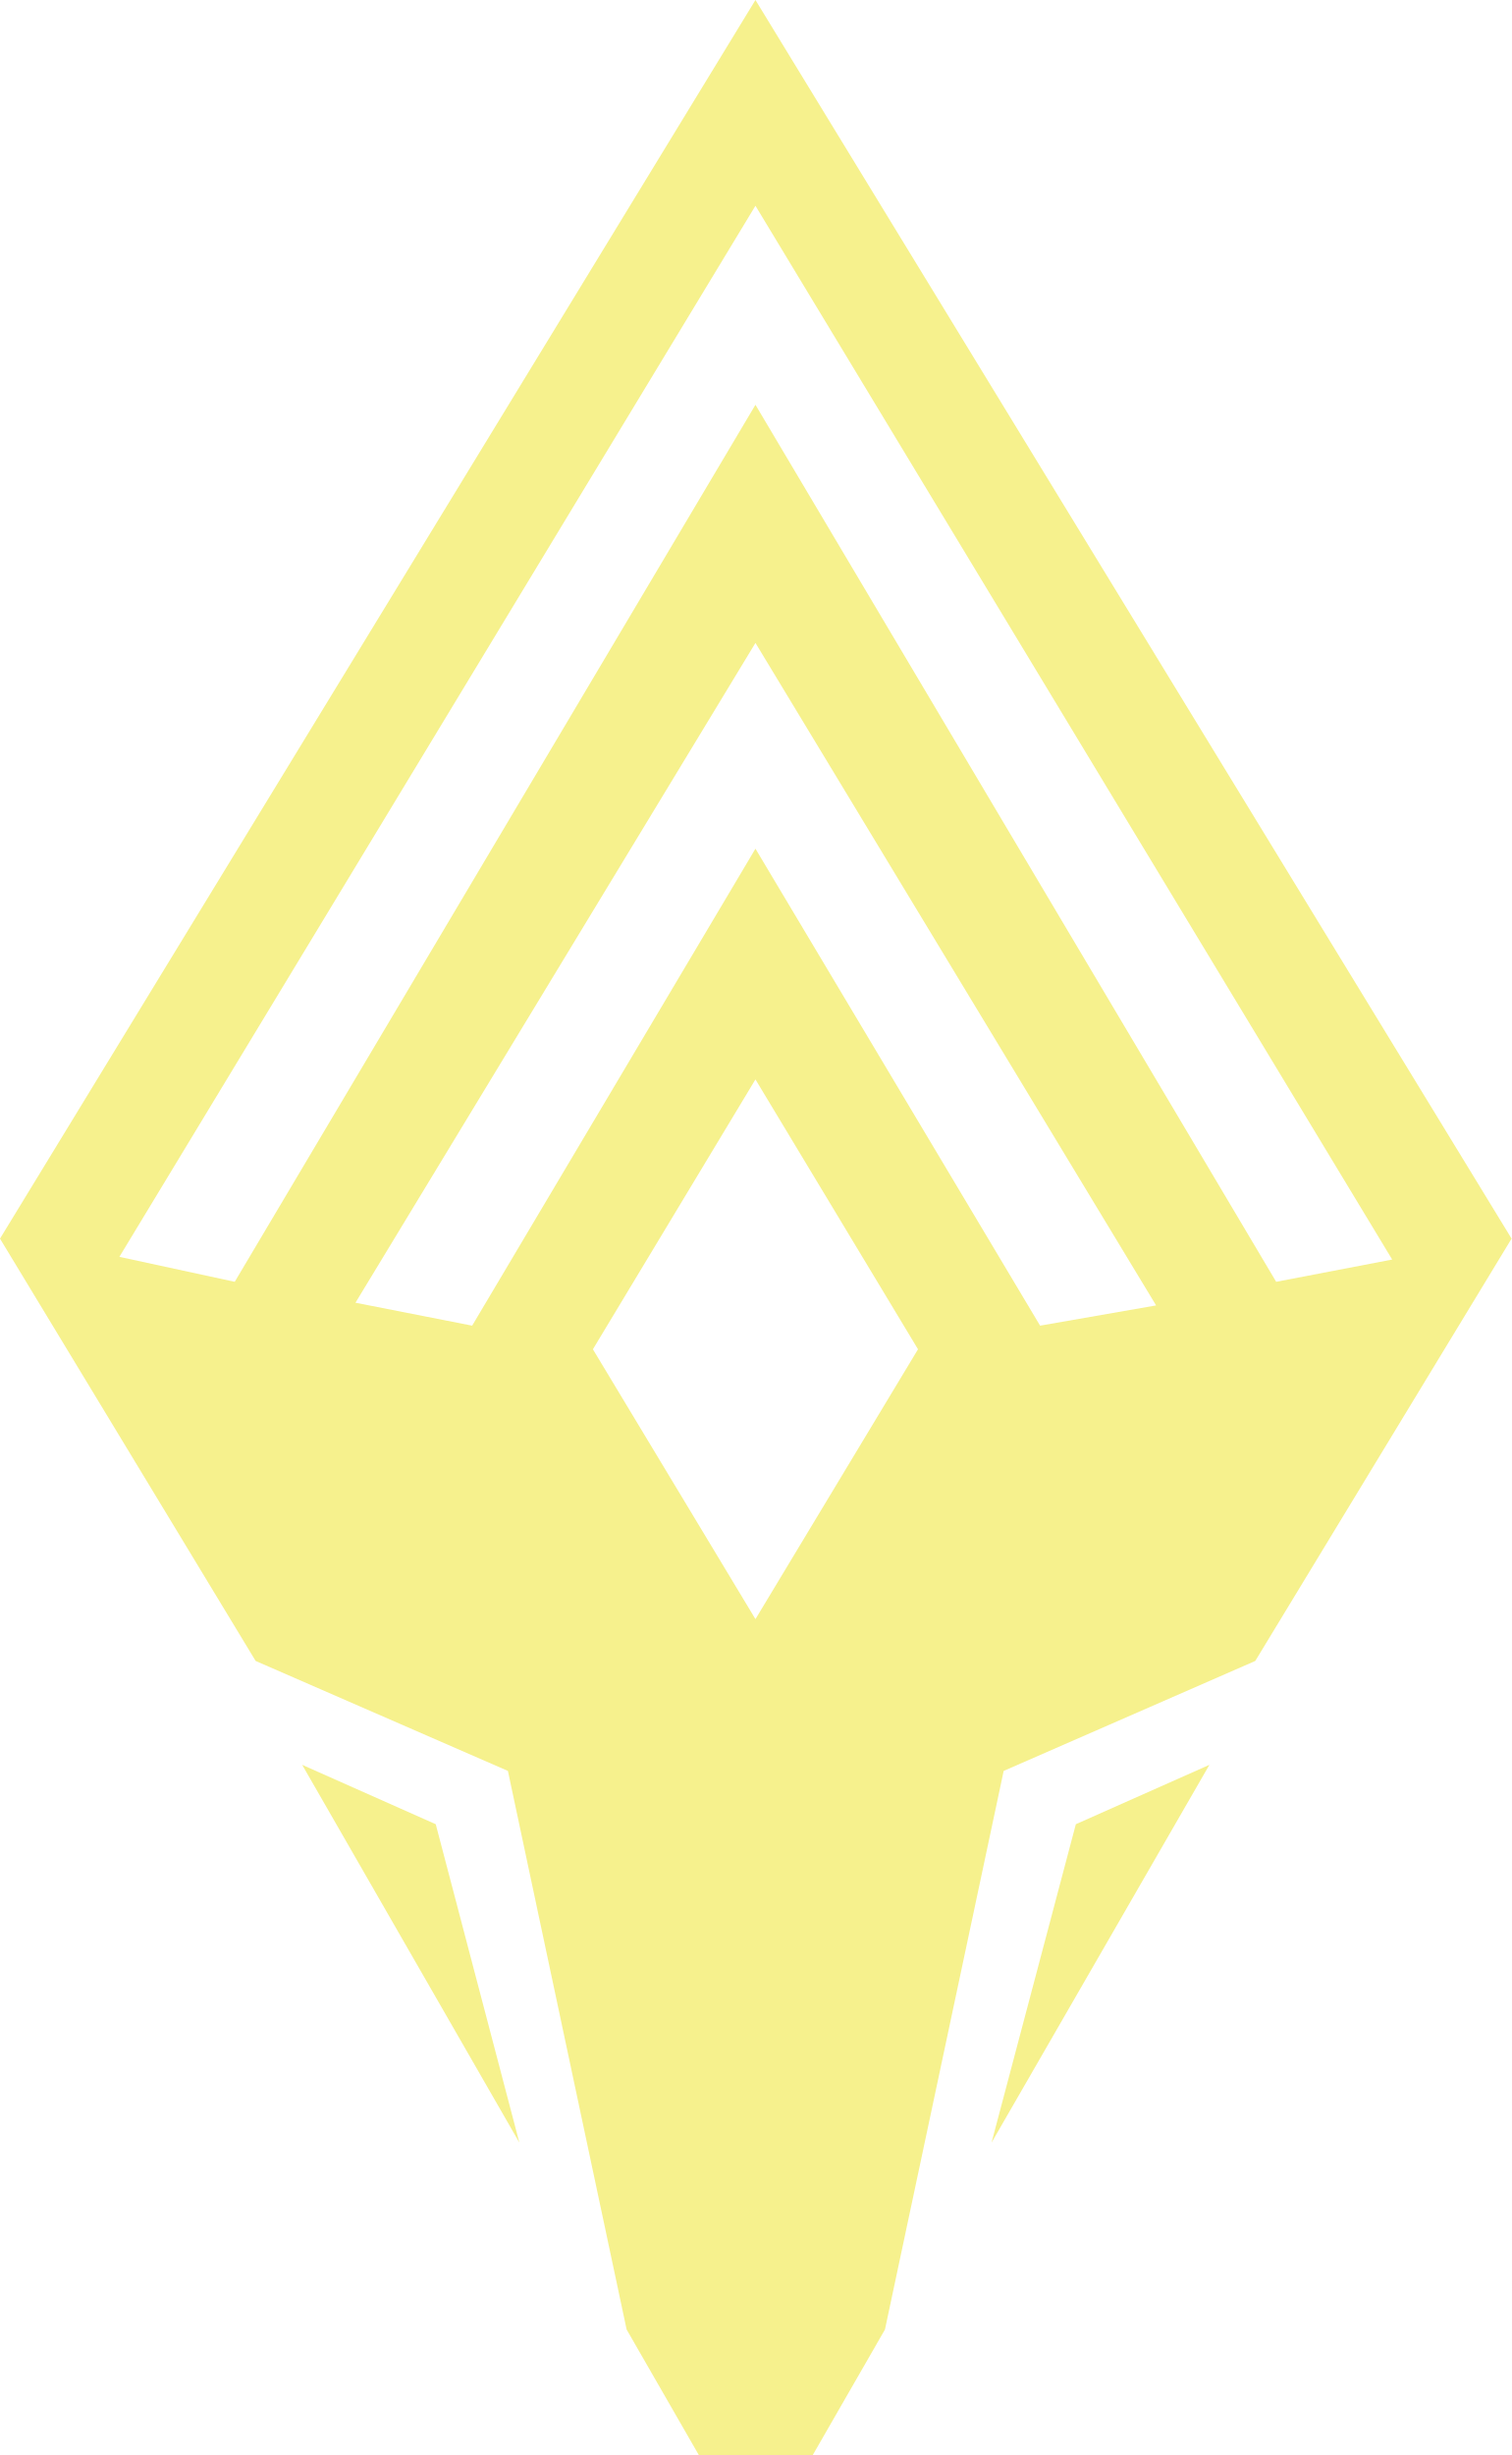
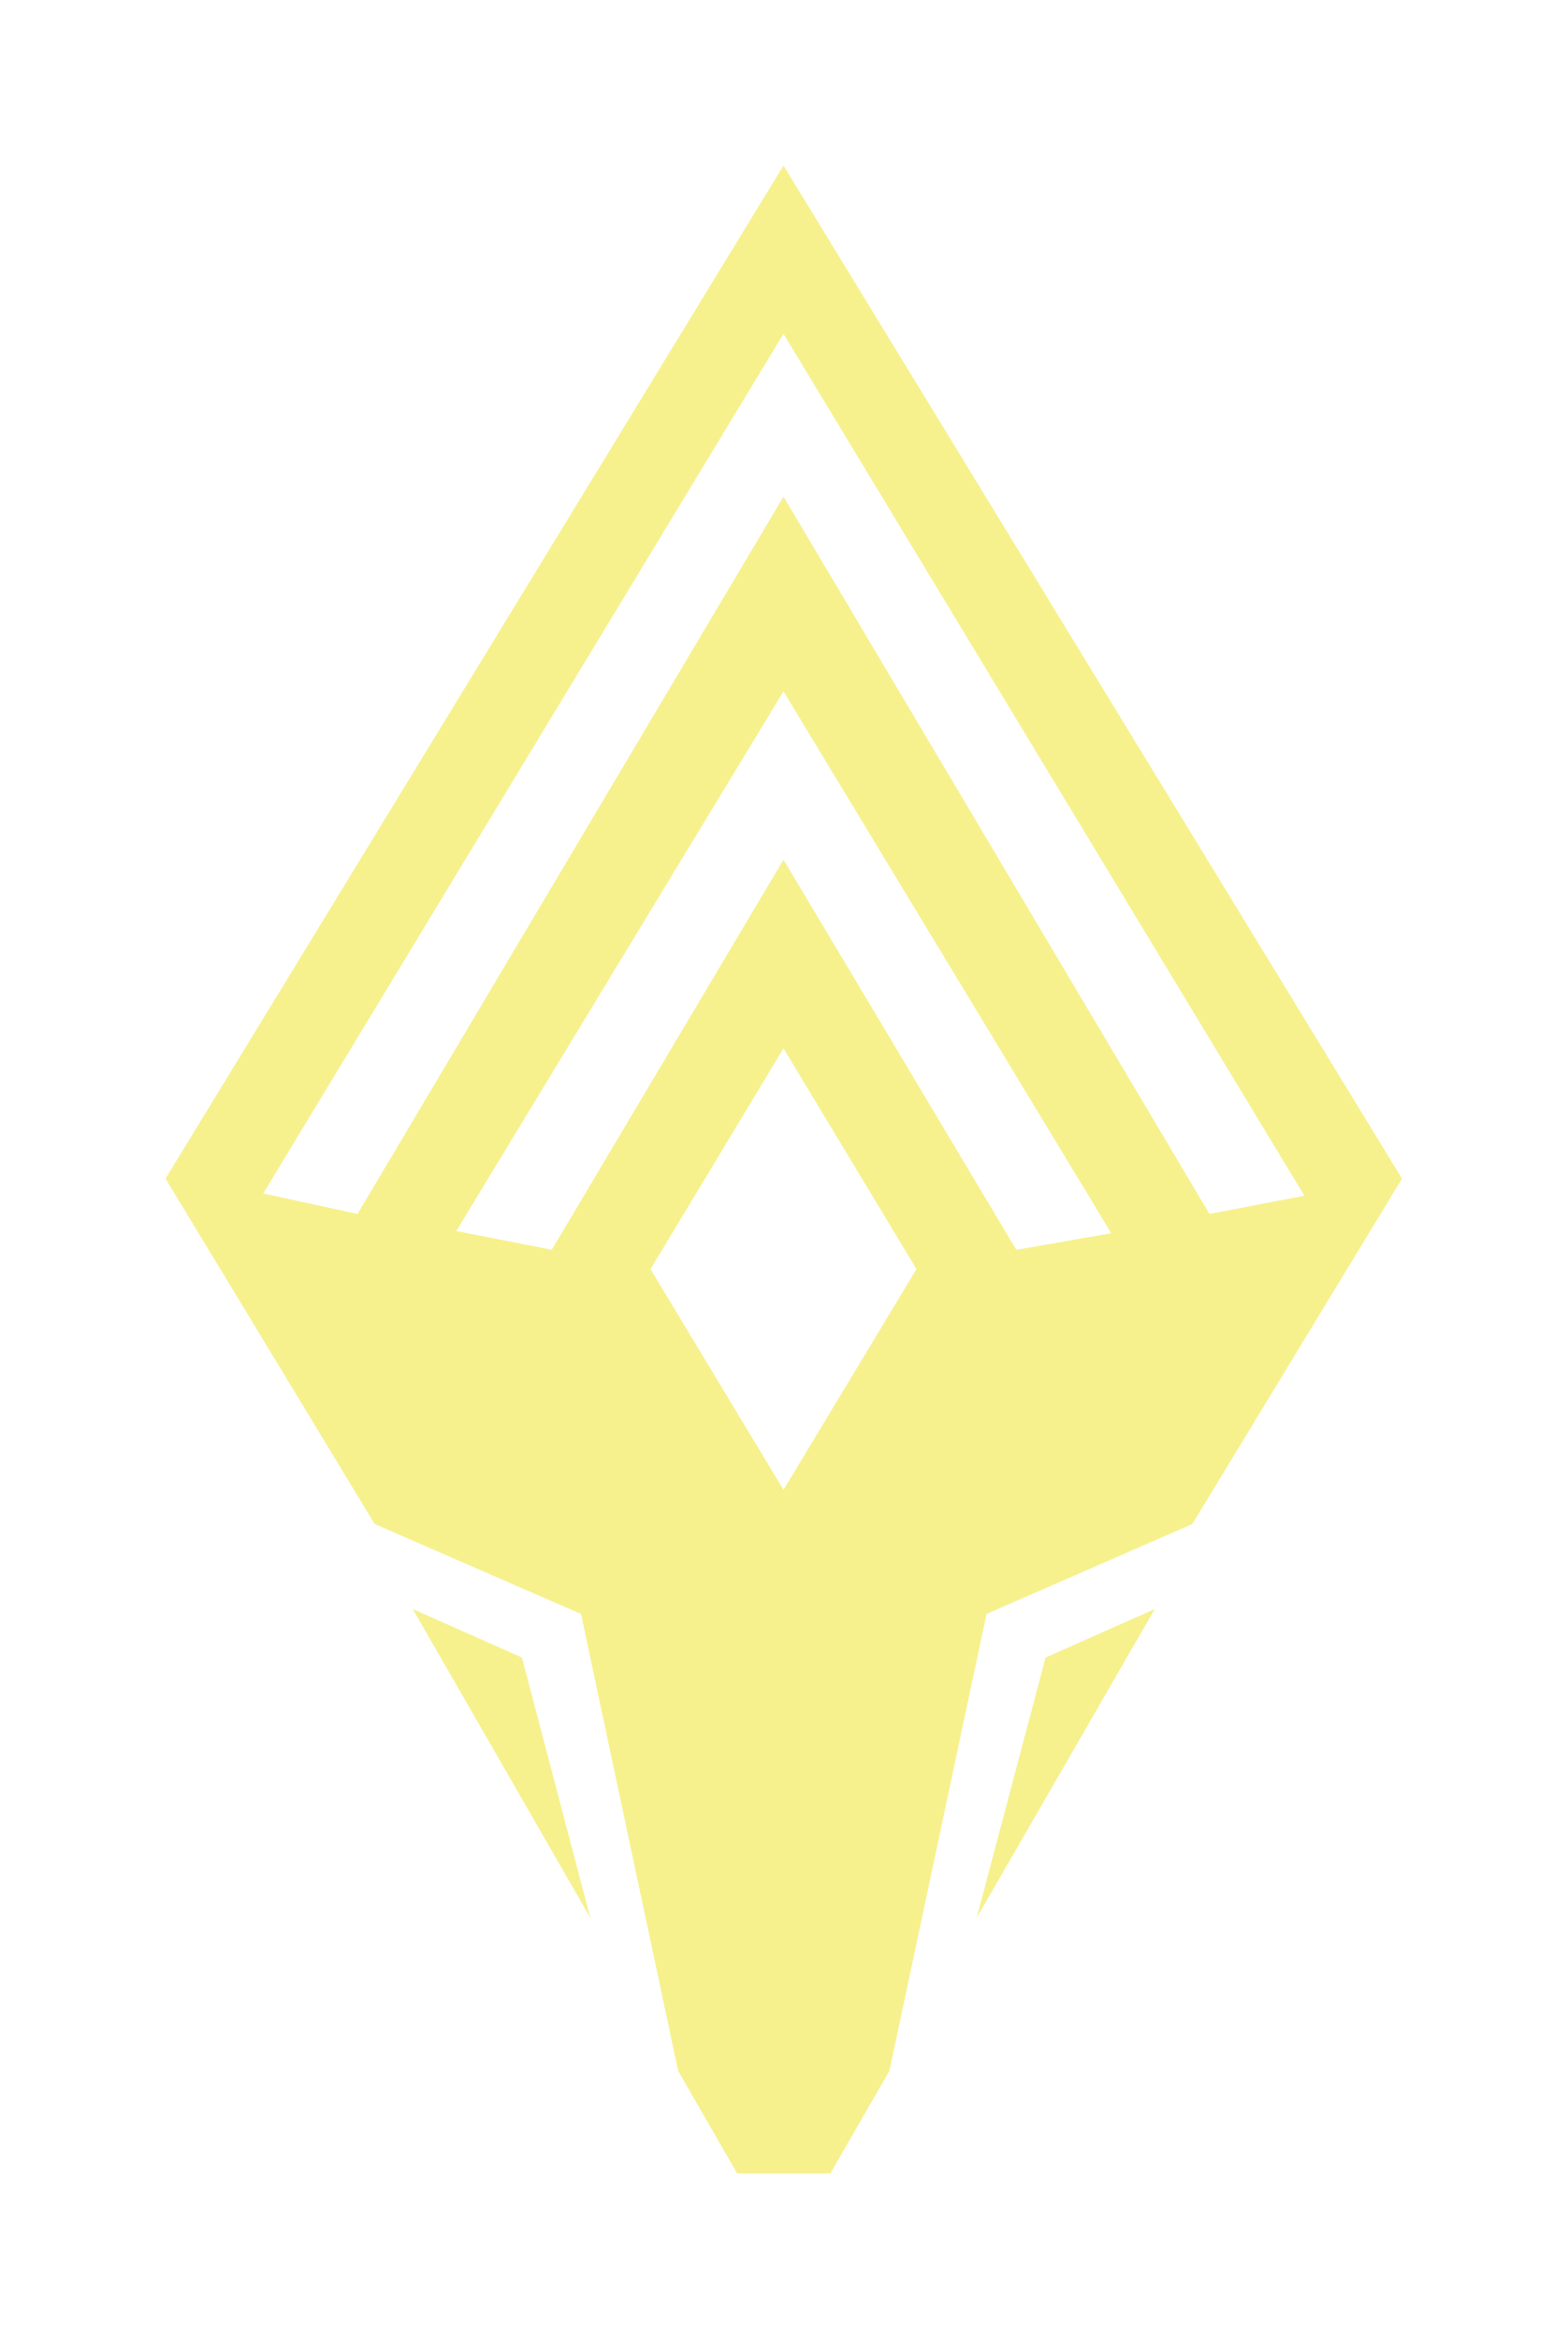
- <svg xmlns="http://www.w3.org/2000/svg" viewBox="0 0 22.41 36.39" version="1.1" id="svg10">
+ <svg xmlns="http://www.w3.org/2000/svg" viewBox="0 0 28.41 42.39" version="1.1" id="svg10" width="28.41" height="42.39">
  <defs id="defs14" />
-   <g id="Layer_2" data-name="Layer 2" style="fill:#f6f18d;fill-opacity:1">
+   <g id="Layer_2" data-name="Layer 2" style="fill:#f6f18d;fill-opacity:1" transform="translate(3,3)">
    <g id="Layer_1-2" data-name="Layer 1" style="fill:#f6f18d;fill-opacity:1">
-       <polygon points="4.48 26.16 7.7 31.76 6.46 27.04 4.48 26.16" id="polygon2" style="fill:#f6f18d;fill-opacity:1" />
-       <polygon points="14.7 31.76 17.93 26.16 15.95 27.04 14.7 31.76" id="polygon4" style="fill:#f6f18d;fill-opacity:1" />
-       <path d="M8.79,20l2.41-4,2.41,4-2.41,4Zm-3.52-.69L11.2,9.53l5.94,9.82-1.72.3L11.2,12.58,7,19.65Zm-3.5-.68L11.2,3.05l9.44,15.62L18.92,19,11.2,6,3.48,19ZM11.2,0,0,18.36l3.79,6.26,3.74,1.63,1.76,8.28,1.07,1.86h1.69l1.07-1.86,1.76-8.28,3.73-1.63,3.8-6.26Z" id="path6" style="fill:#f6f18d;fill-opacity:1" />
+       <polygon points="6.46,27.04 4.48,26.16 7.7,31.76 " id="polygon2" style="fill:#f6f18d;fill-opacity:1" />
+       <polygon points="15.95,27.04 14.7,31.76 17.93,26.16 " id="polygon4" style="fill:#f6f18d;fill-opacity:1" />
+       <path d="m 8.79,20 2.41,-4 2.41,4 -2.41,4 z M 5.27,19.31 11.2,9.53 17.14,19.35 15.42,19.65 11.2,12.58 7,19.65 Z M 1.77,18.63 11.2,3.05 20.64,18.67 18.92,19 11.2,6 3.48,19 Z M 11.2,0 0,18.36 l 3.79,6.26 3.74,1.63 1.76,8.28 1.07,1.86 h 1.69 l 1.07,-1.86 1.76,-8.28 3.73,-1.63 3.8,-6.26 z" id="path6" style="fill:#f6f18d;fill-opacity:1" />
    </g>
  </g>
</svg>
